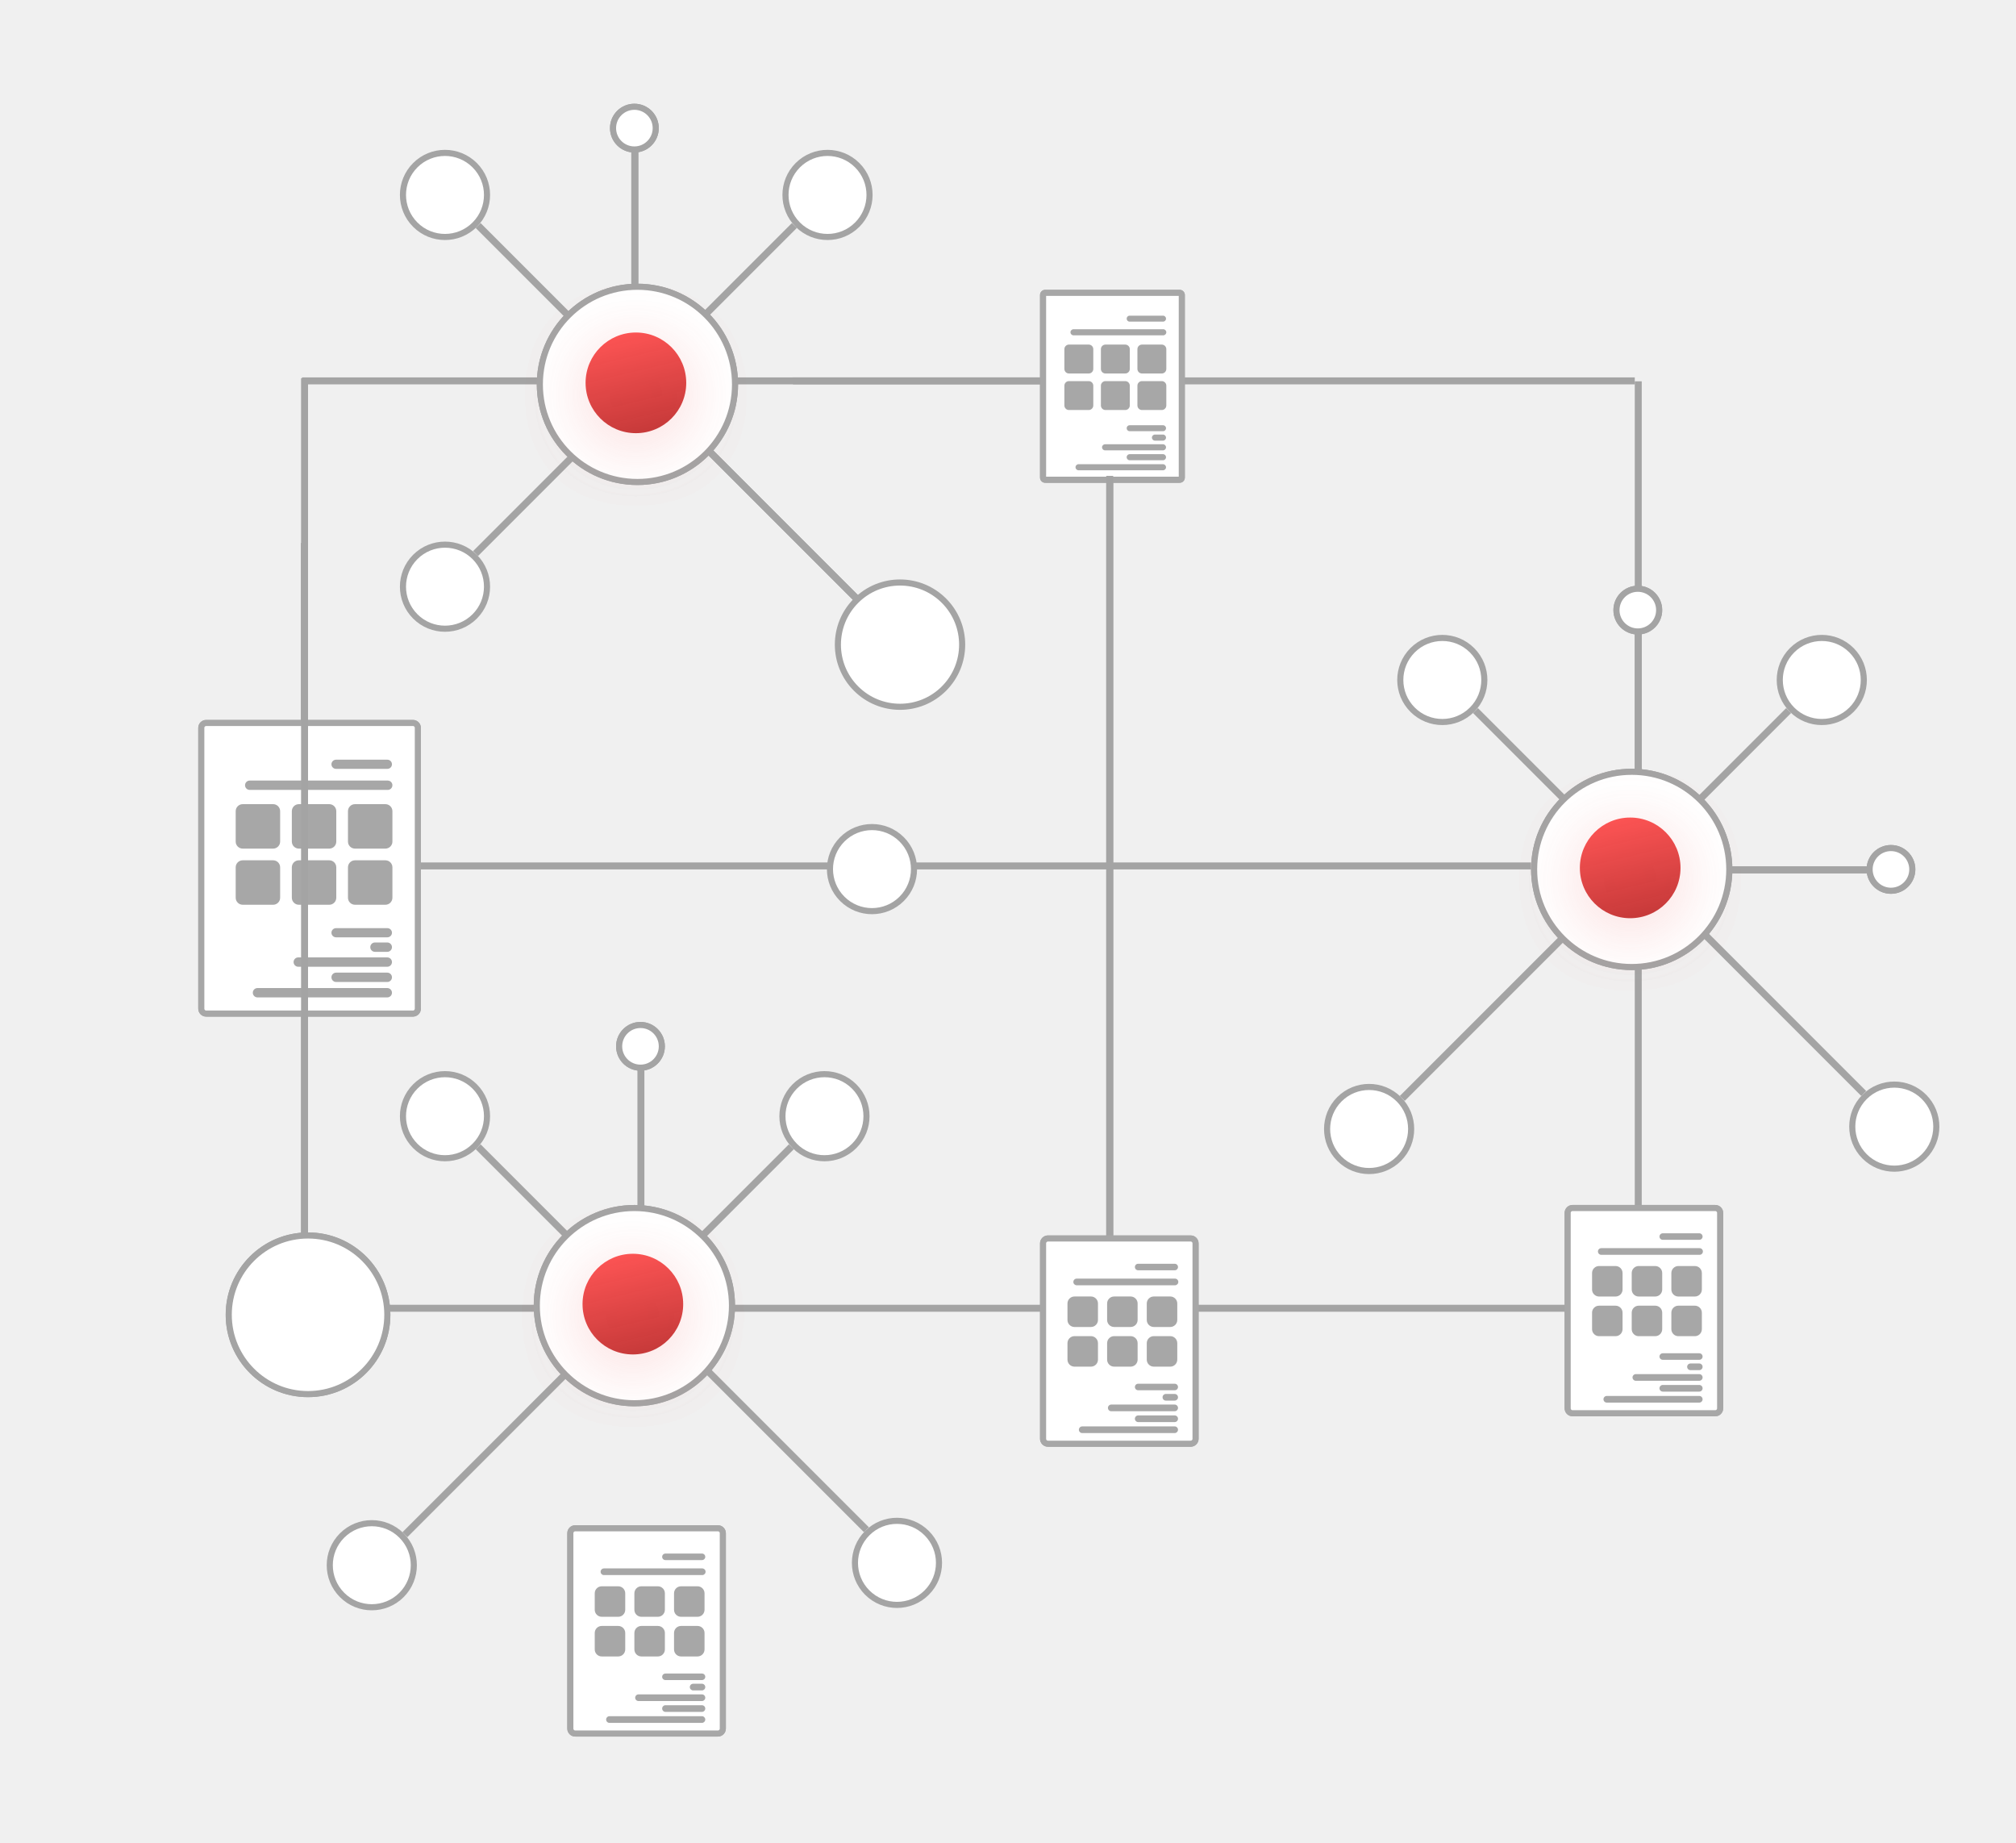
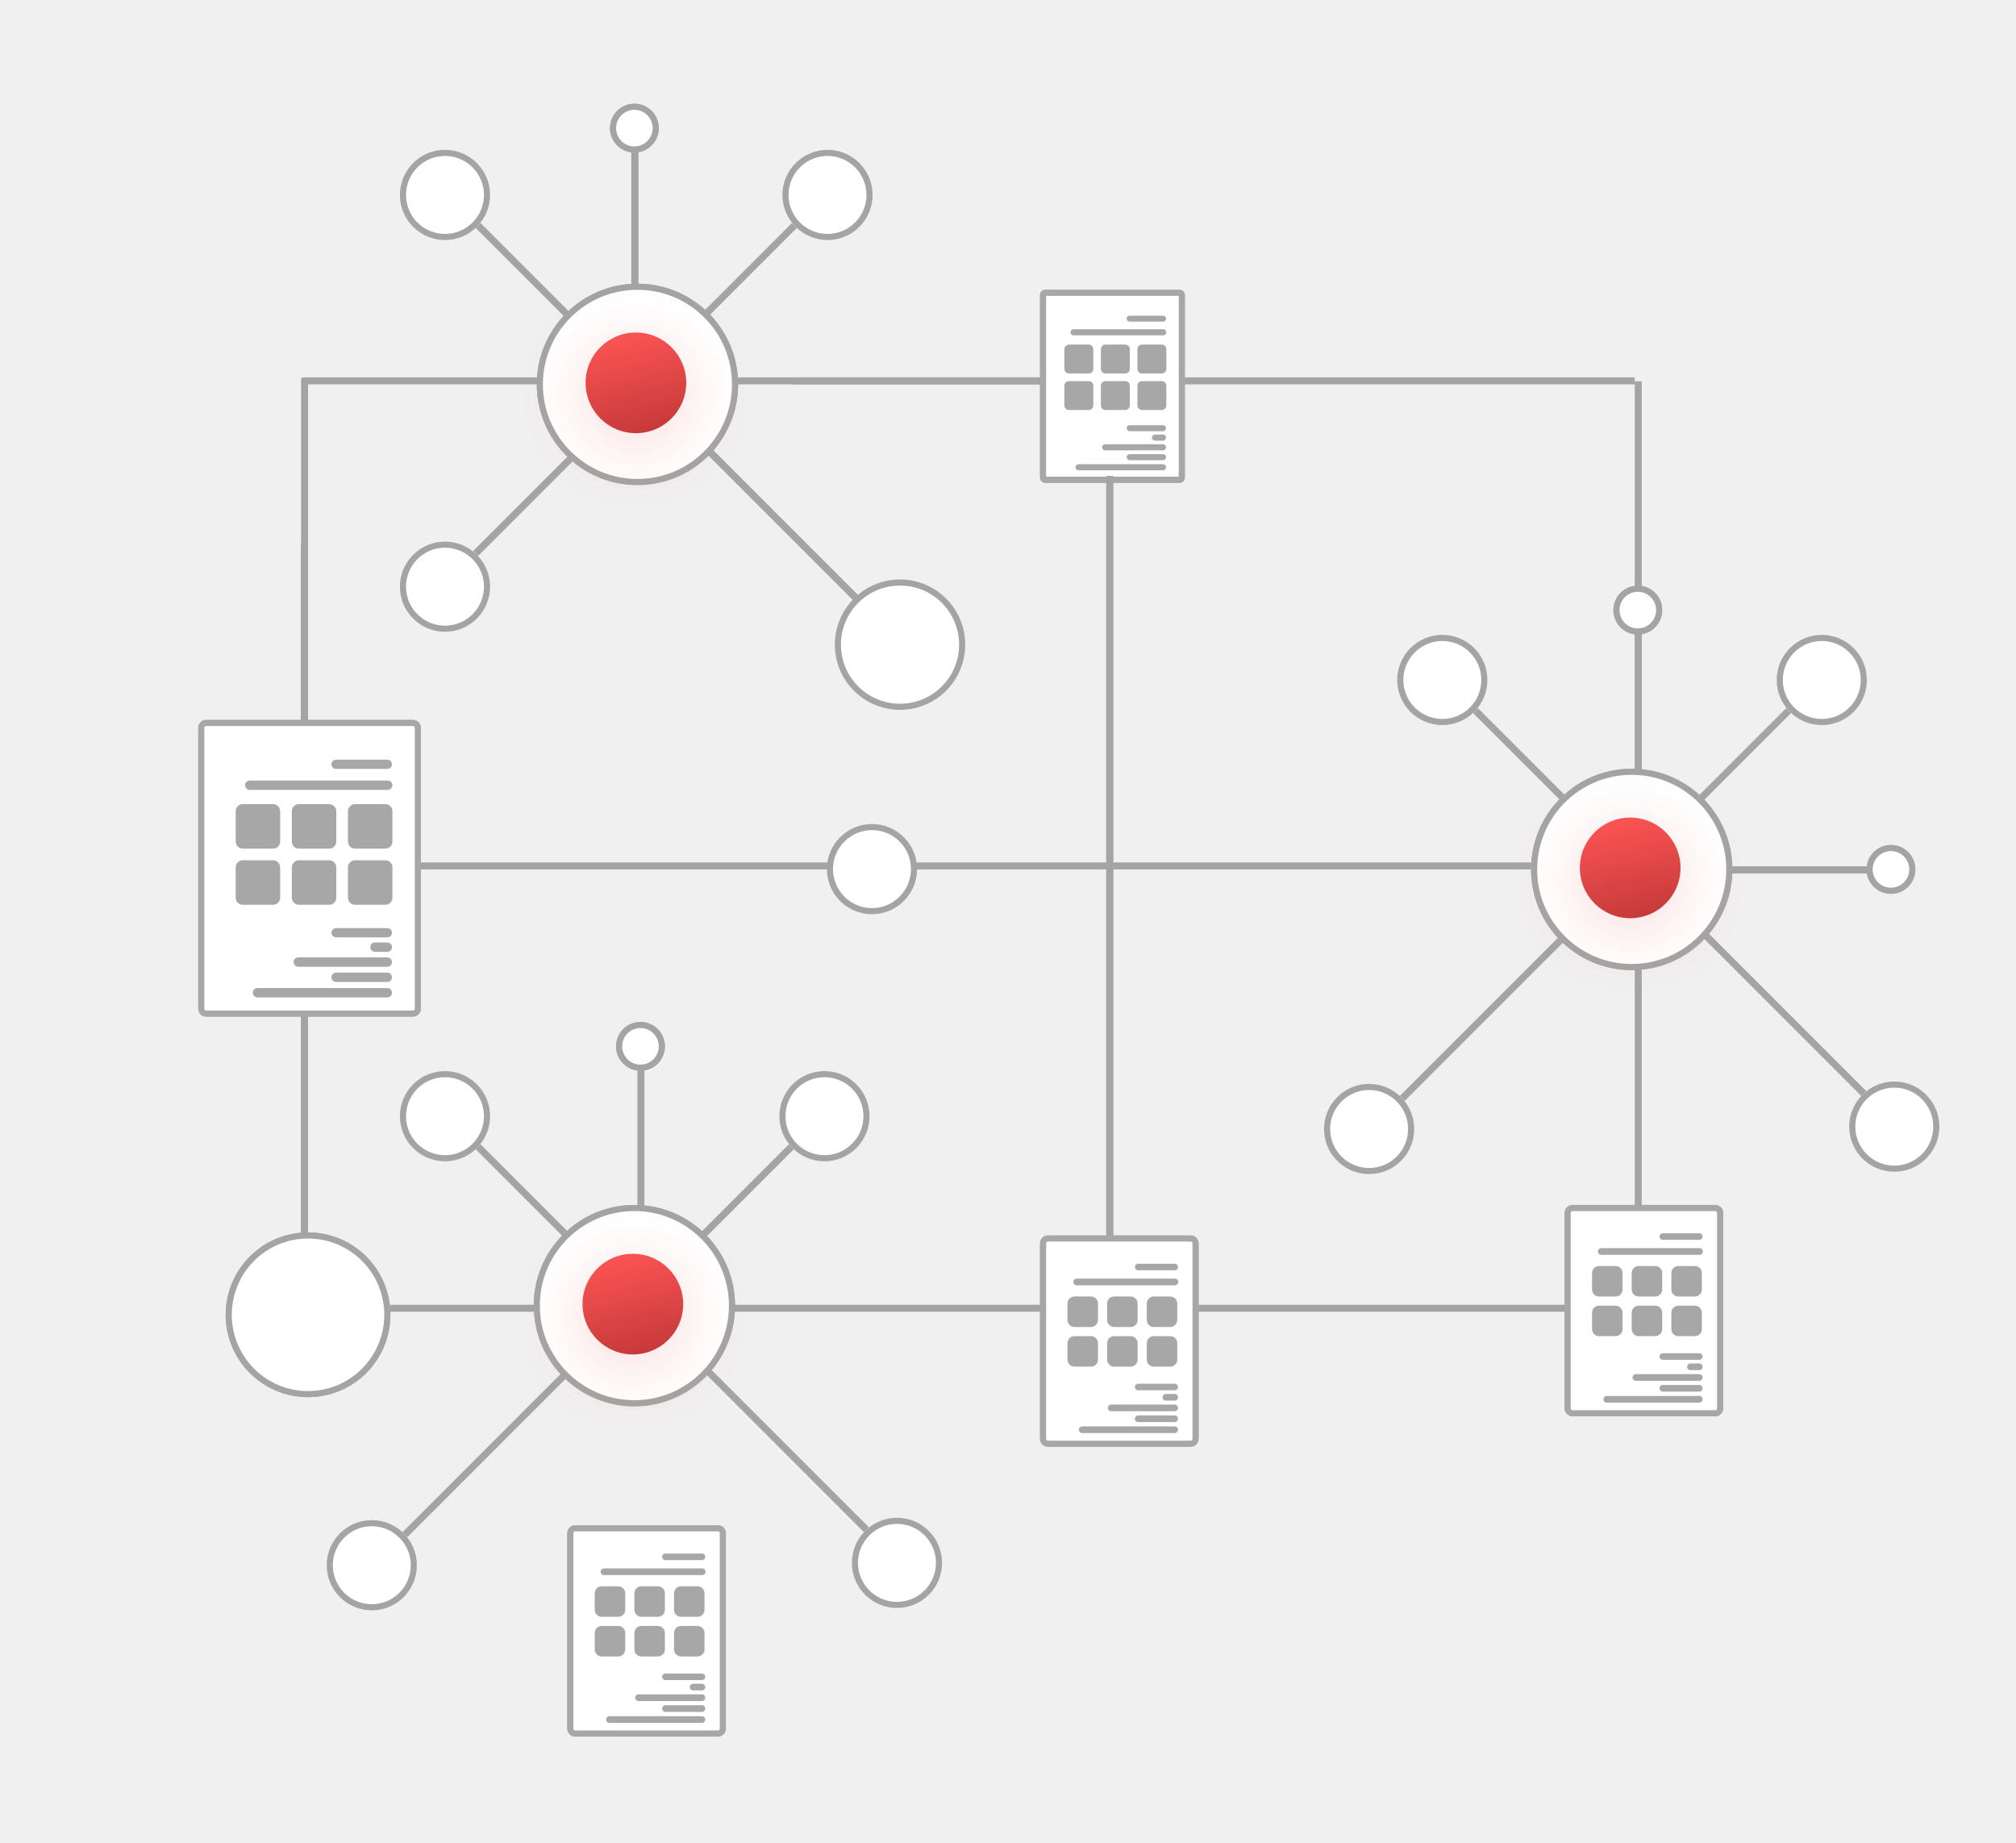
<svg xmlns="http://www.w3.org/2000/svg" width="661" height="604" viewBox="0 0 661 604" fill="none">
+   <line x1="99.858" y1="431" x2="99.858" y2="178" stroke="#A4A4A4" stroke-width="2.284" />
  <circle cx="209" cy="126" r="32" transform="rotate(90 209 126)" fill="white" stroke="#A4A4A4" stroke-width="2" />
  <circle cx="535" cy="285" r="32" transform="rotate(90 535 285)" fill="white" stroke="#A4A4A4" stroke-width="2" />
  <g filter="url(#filter0_d_904_366)">
    <circle cx="208.5" cy="125.5" r="16.5" fill="url(#paint0_linear_904_366)" />
  </g>
  <g filter="url(#filter1_d_904_366)">
    <circle cx="534.5" cy="284.5" r="16.5" fill="url(#paint1_linear_904_366)" />
  </g>
  <line x1="537.142" y1="201" x2="537.142" y2="253" stroke="#A4A4A4" stroke-width="2.284" />
  <circle cx="8" cy="8" r="7" transform="matrix(-1 0 0 1 545 192)" fill="white" stroke="#A4A4A4" stroke-width="2" />
  <line x1="512.033" y1="307.808" x2="459.775" y2="360.066" stroke="#A4A4A4" stroke-width="2.284" />
  <path d="M439.159 379.841C444.541 385.223 453.266 385.222 458.648 379.841C464.029 374.459 464.029 365.734 458.648 360.353C453.266 354.971 444.541 354.97 439.159 360.352C433.777 365.734 433.777 374.46 439.159 379.841Z" fill="white" stroke="#A4A4A4" stroke-width="2" />
-   <mask id="path-9-inside-1_904_366" fill="white">
+   <mask id="path-10-inside-1_904_366" fill="white">
    <path d="M341 96.694C341 95.759 341.759 95 342.694 95H386.787C387.723 95 388.482 95.759 388.482 96.694V156.569C388.482 157.505 387.723 158.263 386.787 158.263H342.694C341.759 158.263 341 157.505 341 156.569V96.694Z" />
  </mask>
-   <path d="M341 96.694C341 95.759 341.759 95 342.694 95H386.787C387.723 95 388.482 95.759 388.482 96.694V156.569C388.482 157.505 387.723 158.263 386.787 158.263H342.694C341.759 158.263 341 157.505 341 156.569V96.694Z" fill="white" stroke="#A7A7A7" stroke-width="4" mask="url(#path-9-inside-1_904_366)" />
+   <path d="M341 96.694C341 95.759 341.759 95 342.694 95H386.787C387.723 95 388.482 95.759 388.482 96.694V156.569C388.482 157.505 387.723 158.263 386.787 158.263H342.694C341.759 158.263 341 157.505 341 156.569V96.694Z" fill="white" stroke="#A7A7A7" stroke-width="4" mask="url(#path-10-inside-1_904_366)" />
  <path d="M377.688 143.45C377.688 144.001 378.135 144.448 378.686 144.448H381.315C381.866 144.448 382.313 144.001 382.313 143.45V143.45C382.313 142.899 381.866 142.452 381.315 142.452H378.686C378.135 142.452 377.688 142.899 377.688 143.45V143.45Z" fill="#A7A7A7" />
  <path d="M350.98 108.926C350.98 109.477 351.427 109.923 351.978 109.923H381.409C381.96 109.923 382.407 109.477 382.407 108.926V108.926C382.407 108.375 381.96 107.928 381.409 107.928H351.978C351.427 107.928 350.98 108.375 350.98 108.926V108.926Z" fill="#A7A7A7" />
  <path d="M369.407 140.373C369.407 140.912 369.844 141.35 370.383 141.35H381.336C381.876 141.35 382.313 140.912 382.313 140.373V140.373C382.313 139.834 381.876 139.396 381.336 139.396H370.383C369.844 139.396 369.407 139.834 369.407 140.373V140.373Z" fill="#A7A7A7" />
  <path d="M369.406 104.457C369.406 104.996 369.843 105.434 370.383 105.434H381.336C381.875 105.434 382.312 104.996 382.312 104.457V104.457C382.312 103.918 381.875 103.48 381.336 103.48H370.383C369.843 103.48 369.406 103.918 369.406 104.457V104.457Z" fill="#A7A7A7" />
  <path d="M352.635 153.167C352.635 153.718 353.082 154.165 353.633 154.165H381.315C381.866 154.165 382.313 153.718 382.313 153.167V153.167C382.313 152.616 381.866 152.169 381.315 152.169H353.633C353.082 152.169 352.635 152.616 352.635 153.167V153.167Z" fill="#A7A7A7" />
  <path d="M369.407 149.878C369.407 150.429 369.853 150.875 370.405 150.875H381.315C381.866 150.875 382.313 150.429 382.313 149.878V149.878C382.313 149.327 381.866 148.88 381.315 148.88H370.405C369.853 148.88 369.407 149.327 369.407 149.878V149.878Z" fill="#A7A7A7" />
  <path d="M361.333 146.631C361.333 147.182 361.779 147.628 362.33 147.628H381.315C381.866 147.628 382.313 147.182 382.313 146.631V146.631C382.313 146.08 381.866 145.633 381.315 145.633H362.33C361.779 145.633 361.333 146.08 361.333 146.631V146.631Z" fill="#A7A7A7" />
  <rect x="348.987" y="112.958" width="9.478" height="9.478" rx="1.497" fill="#A7A7A7" />
  <rect x="360.959" y="112.958" width="9.478" height="9.478" rx="1.497" fill="#A7A7A7" />
  <rect x="372.932" y="112.958" width="9.478" height="9.478" rx="1.497" fill="#A7A7A7" />
  <rect x="348.987" y="124.931" width="9.478" height="9.478" rx="1.497" fill="#A7A7A7" />
  <rect x="360.959" y="124.931" width="9.478" height="9.478" rx="1.497" fill="#A7A7A7" />
  <rect x="372.932" y="124.931" width="9.478" height="9.478" rx="1.497" fill="#A7A7A7" />
  <line x1="363.858" y1="409" x2="363.858" y2="156" stroke="#A4A4A4" stroke-width="2.284" />
  <path d="M67.606 237H135.395C136.281 237 137 237.719 137 238.605V330.658C137 331.545 136.281 332.264 135.395 332.264H67.606C66.719 332.264 66 331.545 66 330.658V238.605C66 237.719 66.719 237 67.606 237Z" fill="white" stroke="#A7A7A7" stroke-width="2" />
  <path d="M121.406 310.489C121.406 311.336 122.093 312.023 122.94 312.023H126.981C127.829 312.023 128.516 311.336 128.516 310.489V310.489C128.516 309.642 127.829 308.955 126.981 308.955H122.94C122.093 308.955 121.406 309.642 121.406 310.489V310.489Z" fill="#A7A7A7" />
  <path d="M80.344 257.41C80.344 258.257 81.031 258.943 81.878 258.943H127.126C127.973 258.943 128.66 258.257 128.66 257.41V257.41C128.66 256.562 127.973 255.876 127.126 255.876H81.878C81.031 255.876 80.344 256.562 80.344 257.41V257.41Z" fill="#A7A7A7" />
  <path d="M108.674 305.758C108.674 306.588 109.346 307.26 110.175 307.26H127.015C127.844 307.26 128.516 306.588 128.516 305.758V305.758C128.516 304.929 127.844 304.257 127.015 304.257H110.175C109.346 304.257 108.674 304.929 108.674 305.758V305.758Z" fill="#A7A7A7" />
  <path d="M108.673 250.54C108.673 251.369 109.345 252.041 110.174 252.041H127.014C127.843 252.041 128.515 251.369 128.515 250.54V250.54C128.515 249.71 127.843 249.038 127.014 249.038H110.174C109.345 249.038 108.673 249.71 108.673 250.54V250.54Z" fill="#A7A7A7" />
  <path d="M82.888 325.428C82.888 326.275 83.575 326.962 84.422 326.962H126.982C127.829 326.962 128.516 326.275 128.516 325.428V325.428C128.516 324.581 127.829 323.894 126.982 323.894H84.422C83.575 323.894 82.888 324.581 82.888 325.428V325.428Z" fill="#A7A7A7" />
  <path d="M108.673 320.371C108.673 321.218 109.36 321.905 110.207 321.905H126.981C127.829 321.905 128.516 321.218 128.516 320.371V320.371C128.516 319.523 127.829 318.837 126.981 318.837H110.207C109.36 318.837 108.673 319.523 108.673 320.371V320.371Z" fill="#A7A7A7" />
  <path d="M96.26 315.379C96.26 316.226 96.947 316.913 97.794 316.913H126.982C127.829 316.913 128.516 316.226 128.516 315.379V315.379C128.516 314.532 127.829 313.845 126.982 313.845H97.794C96.947 313.845 96.26 314.532 96.26 315.379V315.379Z" fill="#A7A7A7" />
  <rect x="77.279" y="263.61" width="14.572" height="14.572" rx="2.301" fill="#A7A7A7" />
  <rect x="95.686" y="263.61" width="14.572" height="14.572" rx="2.301" fill="#A7A7A7" />
  <rect x="114.092" y="263.61" width="14.572" height="14.572" rx="2.301" fill="#A7A7A7" />
  <rect x="77.279" y="282.016" width="14.572" height="14.572" rx="2.301" fill="#A7A7A7" />
  <rect x="95.686" y="282.016" width="14.572" height="14.572" rx="2.301" fill="#A7A7A7" />
  <rect x="114.092" y="282.016" width="14.572" height="14.572" rx="2.301" fill="#A7A7A7" />
  <line x1="232.808" y1="148.192" x2="285.066" y2="200.451" stroke="#A4A4A4" stroke-width="2.284" />
  <path d="M304.841 221.067C310.223 215.685 310.222 206.959 304.841 201.578C299.459 196.196 290.734 196.196 285.353 201.578C279.971 206.959 279.97 215.685 285.352 221.067C290.734 226.448 299.46 226.448 304.841 221.067Z" fill="white" stroke="#A4A4A4" stroke-width="2" />
  <path d="M343.605 405.986H390.391C391.277 405.987 391.995 406.705 391.995 407.592V471.658C391.995 472.545 391.277 473.263 390.391 473.264H343.605C342.719 473.264 342 472.545 342 471.658V407.592C342 406.705 342.719 405.986 343.605 405.986Z" fill="white" stroke="#A7A7A7" stroke-width="2" />
  <path d="M381.176 458.043C381.176 458.646 381.665 459.135 382.268 459.135H385.147C385.751 459.135 386.24 458.646 386.24 458.043V458.043C386.24 457.439 385.751 456.95 385.147 456.95H382.268C381.665 456.95 381.176 457.439 381.176 458.043V458.043Z" fill="#A7A7A7" />
  <path d="M351.929 420.236C351.929 420.839 352.418 421.328 353.021 421.328H385.25C385.854 421.328 386.343 420.839 386.343 420.236V420.236C386.343 419.632 385.854 419.143 385.25 419.143H353.021C352.418 419.143 351.929 419.632 351.929 420.236V420.236Z" fill="#A7A7A7" />
  <path d="M372.107 454.673C372.107 455.263 372.586 455.742 373.177 455.742H385.171C385.762 455.742 386.24 455.263 386.24 454.673V454.673C386.24 454.082 385.762 453.603 385.171 453.603H373.177C372.586 453.603 372.107 454.082 372.107 454.673V454.673Z" fill="#A7A7A7" />
  <path d="M372.106 415.343C372.106 415.933 372.585 416.412 373.176 416.412H385.17C385.761 416.412 386.239 415.933 386.239 415.343V415.343C386.239 414.752 385.761 414.273 385.17 414.273H373.176C372.585 414.273 372.106 414.752 372.106 415.343V415.343Z" fill="#A7A7A7" />
  <path d="M353.741 468.683C353.741 469.286 354.23 469.775 354.834 469.775H385.148C385.751 469.775 386.24 469.286 386.24 468.683V468.683C386.24 468.079 385.751 467.59 385.148 467.59H354.834C354.23 467.59 353.741 468.079 353.741 468.683V468.683Z" fill="#A7A7A7" />
  <path d="M372.107 465.081C372.107 465.684 372.596 466.173 373.2 466.173H385.147C385.751 466.173 386.24 465.684 386.24 465.081V465.081C386.24 464.477 385.751 463.988 385.147 463.988H373.2C372.596 463.988 372.107 464.477 372.107 465.081V465.081Z" fill="#A7A7A7" />
  <path d="M363.265 461.525C363.265 462.129 363.754 462.618 364.358 462.618H385.147C385.751 462.618 386.24 462.129 386.24 461.525V461.525C386.24 460.922 385.751 460.433 385.147 460.433H364.358C363.754 460.433 363.265 460.922 363.265 461.525V461.525Z" fill="#A7A7A7" />
  <rect x="350" y="425" width="10" height="10" rx="2.301" fill="#A7A7A7" />
  <rect x="363" y="425" width="10" height="10" rx="2.301" fill="#A7A7A7" />
  <rect x="376" y="425" width="10" height="10" rx="2.301" fill="#A7A7A7" />
  <rect x="350" y="438" width="10" height="10" rx="2.301" fill="#A7A7A7" />
  <rect x="363" y="438" width="10" height="10" rx="2.301" fill="#A7A7A7" />
  <rect x="376" y="438" width="10" height="10" rx="2.301" fill="#A7A7A7" />
  <circle cx="8" cy="8" r="7" transform="matrix(4.37114e-08 -1 -1 -4.37114e-08 628 293)" fill="white" stroke="#A4A4A4" stroke-width="2" />
  <line x1="619" y1="285.142" x2="567" y2="285.142" stroke="#A4A4A4" stroke-width="2.284" />
  <circle cx="8" cy="8" r="7" transform="matrix(-1 0 0 1 216 34)" fill="white" stroke="#A4A4A4" stroke-width="2" />
  <line x1="208.142" y1="43" x2="208.142" y2="95" stroke="#A4A4A4" stroke-width="2.284" />
  <line x1="99.858" y1="431" x2="99.858" y2="178" stroke="#A4A4A4" stroke-width="2.284" />
  <path d="M101 457C115.359 457 127 445.359 127 431C127 416.641 115.359 405 101 405C86.641 405 75 416.641 75 431C75 445.359 86.641 457 101 457Z" fill="white" stroke="#A4A4A4" stroke-width="2" />
  <path d="M515.605 396H562.391C563.277 396 563.995 396.719 563.995 397.605V461.672C563.995 462.558 563.277 463.277 562.391 463.277H515.605C514.719 463.277 514 462.558 514 461.672V397.605C514 396.719 514.719 396 515.605 396Z" fill="white" stroke="#A7A7A7" stroke-width="2" />
  <path d="M553.176 448.056C553.176 448.66 553.665 449.149 554.268 449.149H557.147C557.751 449.149 558.24 448.66 558.24 448.056V448.056C558.24 447.453 557.751 446.964 557.147 446.964H554.268C553.665 446.964 553.176 447.453 553.176 448.056V448.056Z" fill="#A7A7A7" />
  <path d="M523.929 410.249C523.929 410.853 524.418 411.342 525.021 411.342H557.25C557.854 411.342 558.343 410.853 558.343 410.249V410.249C558.343 409.646 557.854 409.157 557.25 409.157H525.021C524.418 409.157 523.929 409.646 523.929 410.249V410.249Z" fill="#A7A7A7" />
  <path d="M544.107 444.686C544.107 445.277 544.586 445.756 545.177 445.756H557.171C557.762 445.756 558.24 445.277 558.24 444.686V444.686C558.24 444.096 557.762 443.617 557.171 443.617H545.177C544.586 443.617 544.107 444.096 544.107 444.686V444.686Z" fill="#A7A7A7" />
  <path d="M544.106 405.356C544.106 405.947 544.585 406.426 545.176 406.426H557.17C557.761 406.426 558.239 405.947 558.239 405.356V405.356C558.239 404.766 557.761 404.287 557.17 404.287H545.176C544.585 404.287 544.106 404.766 544.106 405.356V405.356Z" fill="#A7A7A7" />
  <path d="M525.741 458.696C525.741 459.3 526.23 459.789 526.834 459.789H557.148C557.751 459.789 558.24 459.3 558.24 458.696V458.696C558.24 458.093 557.751 457.604 557.148 457.604H526.834C526.23 457.604 525.741 458.093 525.741 458.696V458.696Z" fill="#A7A7A7" />
  <path d="M544.107 455.094C544.107 455.698 544.596 456.187 545.2 456.187H557.147C557.751 456.187 558.24 455.698 558.24 455.094V455.094C558.24 454.491 557.751 454.002 557.147 454.002H545.2C544.596 454.002 544.107 454.491 544.107 455.094V455.094Z" fill="#A7A7A7" />
  <path d="M535.265 451.539C535.265 452.143 535.754 452.632 536.358 452.632H557.147C557.751 452.632 558.24 452.143 558.24 451.539V451.539C558.24 450.936 557.751 450.446 557.147 450.446H536.358C535.754 450.446 535.265 450.936 535.265 451.539V451.539Z" fill="#A7A7A7" />
  <rect x="522" y="415.014" width="10" height="10" rx="2.301" fill="#A7A7A7" />
  <rect x="535" y="415.014" width="10" height="10" rx="2.301" fill="#A7A7A7" />
  <rect x="548" y="415.014" width="10" height="10" rx="2.301" fill="#A7A7A7" />
  <rect x="522" y="428.014" width="10" height="10" rx="2.301" fill="#A7A7A7" />
  <rect x="535" y="428.014" width="10" height="10" rx="2.301" fill="#A7A7A7" />
  <rect x="548" y="428.014" width="10" height="10" rx="2.301" fill="#A7A7A7" />
  <line x1="537.142" y1="125" x2="537.142" y2="409" stroke="#A4A4A4" stroke-width="2.284" />
  <line x1="208.142" y1="43" x2="208.142" y2="95" stroke="#A4A4A4" stroke-width="2.284" />
  <line x1="99" y1="124.858" x2="343" y2="124.858" stroke="#A4A4A4" stroke-width="2.284" />
  <line x1="260" y1="124.858" x2="536" y2="124.858" stroke="#A4A4A4" stroke-width="2.284" />
  <line x1="110" y1="283.858" x2="502" y2="283.858" stroke="#A4A4A4" stroke-width="2.284" />
  <line x1="110" y1="428.858" x2="535" y2="428.858" stroke="#A4A4A4" stroke-width="2.284" />
  <circle cx="8" cy="8" r="7" transform="matrix(-1 0 0 1 545 192)" fill="white" stroke="#A4A4A4" stroke-width="2" />
  <line x1="558.808" y1="306.192" x2="611.066" y2="358.451" stroke="#A4A4A4" stroke-width="2.284" />
  <line x1="208.192" y1="126.192" x2="260.451" y2="73.934" stroke="#A4A4A4" stroke-width="2.284" />
  <path d="M630.841 379.067C636.223 373.685 636.222 364.959 630.841 359.578C625.459 354.196 616.734 354.196 611.353 359.578C605.971 364.959 605.97 373.685 611.352 379.067C616.734 384.448 625.46 384.448 630.841 379.067Z" fill="white" stroke="#A4A4A4" stroke-width="2" />
  <path d="M281.067 54.158C275.685 48.777 266.959 48.778 261.578 54.159C256.196 59.541 256.196 68.266 261.578 73.647C266.959 79.029 275.685 79.03 281.067 73.648C286.448 68.266 286.448 59.54 281.067 54.158Z" fill="white" stroke="#A4A4A4" stroke-width="2" />
  <line y1="-1.142" x2="73.904" y2="-1.142" transform="matrix(-0.707107 -0.707107 -0.707107 0.707107 208.226 127)" stroke="#A4A4A4" stroke-width="2.284" />
  <line y1="-1.142" x2="73.904" y2="-1.142" transform="matrix(-0.707107 0.707107 0.707107 0.707107 209 130)" stroke="#A4A4A4" stroke-width="2.284" />
  <line y1="-1.142" x2="73.904" y2="-1.142" transform="matrix(-0.707107 -0.707107 -0.707107 0.707107 535.226 286)" stroke="#A4A4A4" stroke-width="2.284" />
  <path d="M136.159 54.158C141.541 48.777 150.266 48.778 155.648 54.159C161.029 59.541 161.029 68.266 155.648 73.647C150.266 79.029 141.541 79.03 136.159 73.648C130.777 68.266 130.777 59.54 136.159 54.158Z" fill="white" stroke="#A4A4A4" stroke-width="2" />
  <path d="M136.159 202.067C130.777 196.685 130.778 187.959 136.159 182.578C141.541 177.196 150.266 177.196 155.647 182.578C161.029 187.959 161.03 196.685 155.648 202.067C150.266 207.448 141.54 207.448 136.159 202.067Z" fill="white" stroke="#A4A4A4" stroke-width="2" />
  <path d="M463.159 213.159C468.541 207.777 477.266 207.778 482.648 213.159C488.029 218.541 488.029 227.266 482.648 232.647C477.266 238.029 468.541 238.03 463.159 232.648C457.777 227.266 457.777 218.54 463.159 213.159Z" fill="white" stroke="#A4A4A4" stroke-width="2" />
  <line x1="534.192" y1="285.192" x2="586.451" y2="232.934" stroke="#A4A4A4" stroke-width="2.284" />
  <path d="M607.067 213.159C601.685 207.777 592.959 207.778 587.578 213.159C582.196 218.541 582.196 227.266 587.578 232.647C592.959 238.029 601.685 238.03 607.067 232.648C612.448 227.266 612.448 218.54 607.067 213.159Z" fill="white" stroke="#A4A4A4" stroke-width="2" />
  <path d="M276.159 294.648C281.541 300.03 290.266 300.029 295.648 294.647C301.029 289.266 301.029 280.541 295.648 275.159C290.266 269.778 281.541 269.777 276.159 275.159C270.777 280.54 270.777 289.266 276.159 294.648Z" fill="white" stroke="#A4A4A4" stroke-width="2" />
-   <mask id="path-94-inside-2_904_366" fill="white">
+   <mask id="path-95-inside-2_904_366" fill="white">
    <path d="M341 96.694C341 95.759 341.759 95 342.694 95H386.787C387.723 95 388.482 95.759 388.482 96.694V156.569C388.482 157.505 387.723 158.263 386.787 158.263H342.694C341.759 158.263 341 157.505 341 156.569V96.694Z" />
  </mask>
-   <path d="M341 96.694C341 95.759 341.759 95 342.694 95H386.787C387.723 95 388.482 95.759 388.482 96.694V156.569C388.482 157.505 387.723 158.263 386.787 158.263H342.694C341.759 158.263 341 157.505 341 156.569V96.694Z" fill="white" stroke="#A7A7A7" stroke-width="4" mask="url(#path-94-inside-2_904_366)" />
+   <path d="M341 96.694C341 95.759 341.759 95 342.694 95H386.787C387.723 95 388.482 95.759 388.482 96.694V156.569C388.482 157.505 387.723 158.263 386.787 158.263H342.694C341.759 158.263 341 157.505 341 156.569V96.694Z" fill="white" stroke="#A7A7A7" stroke-width="4" mask="url(#path-95-inside-2_904_366)" />
  <path d="M377.688 143.45C377.688 144.001 378.135 144.448 378.686 144.448H381.315C381.866 144.448 382.313 144.001 382.313 143.45V143.45C382.313 142.899 381.866 142.452 381.315 142.452H378.686C378.135 142.452 377.688 142.899 377.688 143.45V143.45Z" fill="#A7A7A7" />
  <path d="M350.98 108.926C350.98 109.477 351.427 109.923 351.978 109.923H381.409C381.96 109.923 382.407 109.477 382.407 108.926V108.926C382.407 108.375 381.96 107.928 381.409 107.928H351.978C351.427 107.928 350.98 108.375 350.98 108.926V108.926Z" fill="#A7A7A7" />
  <path d="M369.407 140.373C369.407 140.912 369.844 141.35 370.383 141.35H381.336C381.876 141.35 382.313 140.912 382.313 140.373V140.373C382.313 139.834 381.876 139.396 381.336 139.396H370.383C369.844 139.396 369.407 139.834 369.407 140.373V140.373Z" fill="#A7A7A7" />
  <path d="M369.406 104.457C369.406 104.996 369.843 105.434 370.383 105.434H381.336C381.875 105.434 382.312 104.996 382.312 104.457V104.457C382.312 103.918 381.875 103.48 381.336 103.48H370.383C369.843 103.48 369.406 103.918 369.406 104.457V104.457Z" fill="#A7A7A7" />
  <path d="M352.635 153.167C352.635 153.718 353.082 154.165 353.633 154.165H381.315C381.866 154.165 382.313 153.718 382.313 153.167V153.167C382.313 152.616 381.866 152.169 381.315 152.169H353.633C353.082 152.169 352.635 152.616 352.635 153.167V153.167Z" fill="#A7A7A7" />
  <path d="M369.407 149.878C369.407 150.429 369.853 150.875 370.405 150.875H381.315C381.866 150.875 382.313 150.429 382.313 149.878V149.878C382.313 149.327 381.866 148.88 381.315 148.88H370.405C369.853 148.88 369.407 149.327 369.407 149.878V149.878Z" fill="#A7A7A7" />
  <path d="M361.333 146.631C361.333 147.182 361.779 147.628 362.33 147.628H381.315C381.866 147.628 382.313 147.182 382.313 146.631V146.631C382.313 146.08 381.866 145.633 381.315 145.633H362.33C361.779 145.633 361.333 146.08 361.333 146.631V146.631Z" fill="#A7A7A7" />
  <rect x="348.987" y="112.958" width="9.478" height="9.478" rx="1.497" fill="#A7A7A7" />
  <rect x="360.959" y="112.958" width="9.478" height="9.478" rx="1.497" fill="#A7A7A7" />
  <rect x="372.932" y="112.958" width="9.478" height="9.478" rx="1.497" fill="#A7A7A7" />
  <rect x="348.987" y="124.931" width="9.478" height="9.478" rx="1.497" fill="#A7A7A7" />
  <rect x="360.959" y="124.931" width="9.478" height="9.478" rx="1.497" fill="#A7A7A7" />
  <rect x="372.932" y="124.931" width="9.478" height="9.478" rx="1.497" fill="#A7A7A7" />
  <line x1="363.858" y1="409" x2="363.858" y2="156" stroke="#A4A4A4" stroke-width="2.284" />
  <line x1="99.858" y1="280" x2="99.858" y2="124" stroke="#A4A4A4" stroke-width="2.284" />
  <path d="M67.606 237H135.395C136.281 237 137 237.719 137 238.605V330.658C137 331.545 136.281 332.264 135.395 332.264H67.606C66.719 332.264 66 331.545 66 330.658V238.605C66 237.719 66.719 237 67.606 237Z" fill="white" stroke="#A7A7A7" stroke-width="2" />
  <path d="M121.406 310.489C121.406 311.336 122.093 312.023 122.94 312.023H126.981C127.829 312.023 128.516 311.336 128.516 310.489V310.489C128.516 309.642 127.829 308.955 126.981 308.955H122.94C122.093 308.955 121.406 309.642 121.406 310.489V310.489Z" fill="#A7A7A7" />
  <path d="M80.344 257.41C80.344 258.257 81.031 258.943 81.878 258.943H127.126C127.973 258.943 128.66 258.257 128.66 257.41V257.41C128.66 256.562 127.973 255.876 127.126 255.876H81.878C81.031 255.876 80.344 256.562 80.344 257.41V257.41Z" fill="#A7A7A7" />
  <path d="M108.674 305.758C108.674 306.588 109.346 307.26 110.175 307.26H127.015C127.844 307.26 128.516 306.588 128.516 305.758V305.758C128.516 304.929 127.844 304.257 127.015 304.257H110.175C109.346 304.257 108.674 304.929 108.674 305.758V305.758Z" fill="#A7A7A7" />
  <path d="M108.673 250.54C108.673 251.369 109.345 252.041 110.174 252.041H127.014C127.843 252.041 128.515 251.369 128.515 250.54V250.54C128.515 249.71 127.843 249.038 127.014 249.038H110.174C109.345 249.038 108.673 249.71 108.673 250.54V250.54Z" fill="#A7A7A7" />
  <path d="M82.888 325.428C82.888 326.275 83.575 326.962 84.422 326.962H126.982C127.829 326.962 128.516 326.275 128.516 325.428V325.428C128.516 324.581 127.829 323.894 126.982 323.894H84.422C83.575 323.894 82.888 324.581 82.888 325.428V325.428Z" fill="#A7A7A7" />
  <path d="M108.673 320.371C108.673 321.218 109.36 321.905 110.207 321.905H126.981C127.829 321.905 128.516 321.218 128.516 320.371V320.371C128.516 319.523 127.829 318.837 126.981 318.837H110.207C109.36 318.837 108.673 319.523 108.673 320.371V320.371Z" fill="#A7A7A7" />
  <path d="M96.26 315.379C96.26 316.226 96.947 316.913 97.794 316.913H126.982C127.829 316.913 128.516 316.226 128.516 315.379V315.379C128.516 314.532 127.829 313.845 126.982 313.845H97.794C96.947 313.845 96.26 314.532 96.26 315.379V315.379Z" fill="#A7A7A7" />
  <rect x="77.279" y="263.61" width="14.572" height="14.572" rx="2.301" fill="#A7A7A7" />
  <rect x="95.686" y="263.61" width="14.572" height="14.572" rx="2.301" fill="#A7A7A7" />
  <rect x="114.092" y="263.61" width="14.572" height="14.572" rx="2.301" fill="#A7A7A7" />
  <rect x="77.279" y="282.016" width="14.572" height="14.572" rx="2.301" fill="#A7A7A7" />
  <rect x="95.686" y="282.016" width="14.572" height="14.572" rx="2.301" fill="#A7A7A7" />
  <rect x="114.092" y="282.016" width="14.572" height="14.572" rx="2.301" fill="#A7A7A7" />
  <line x1="232.808" y1="148.192" x2="285.066" y2="200.451" stroke="#A4A4A4" stroke-width="2.284" />
  <path d="M309.503 225.728C317.458 217.772 317.458 204.873 309.502 196.917C301.546 188.961 288.647 188.961 280.691 196.917C272.735 204.873 272.735 217.772 280.691 225.728C288.647 233.684 301.547 233.684 309.503 225.728Z" fill="white" stroke="#A4A4A4" stroke-width="2" />
  <path d="M343.605 405.986H390.391C391.277 405.987 391.995 406.705 391.995 407.592V471.658C391.995 472.545 391.277 473.263 390.391 473.264H343.605C342.719 473.264 342 472.545 342 471.658V407.592C342 406.705 342.719 405.986 343.605 405.986Z" fill="white" stroke="#A7A7A7" stroke-width="2" />
  <path d="M381.176 458.043C381.176 458.646 381.665 459.135 382.268 459.135H385.147C385.751 459.135 386.24 458.646 386.24 458.043V458.043C386.24 457.439 385.751 456.95 385.147 456.95H382.268C381.665 456.95 381.176 457.439 381.176 458.043V458.043Z" fill="#A7A7A7" />
  <path d="M351.929 420.236C351.929 420.839 352.418 421.328 353.021 421.328H385.25C385.854 421.328 386.343 420.839 386.343 420.236V420.236C386.343 419.632 385.854 419.143 385.25 419.143H353.021C352.418 419.143 351.929 419.632 351.929 420.236V420.236Z" fill="#A7A7A7" />
  <path d="M372.107 454.673C372.107 455.263 372.586 455.742 373.177 455.742H385.171C385.762 455.742 386.24 455.263 386.24 454.673V454.673C386.24 454.082 385.762 453.603 385.171 453.603H373.177C372.586 453.603 372.107 454.082 372.107 454.673V454.673Z" fill="#A7A7A7" />
  <path d="M372.106 415.343C372.106 415.933 372.585 416.412 373.176 416.412H385.17C385.761 416.412 386.239 415.933 386.239 415.343V415.343C386.239 414.752 385.761 414.273 385.17 414.273H373.176C372.585 414.273 372.106 414.752 372.106 415.343V415.343Z" fill="#A7A7A7" />
  <path d="M353.741 468.683C353.741 469.286 354.23 469.775 354.834 469.775H385.148C385.751 469.775 386.24 469.286 386.24 468.683V468.683C386.24 468.079 385.751 467.59 385.148 467.59H354.834C354.23 467.59 353.741 468.079 353.741 468.683V468.683Z" fill="#A7A7A7" />
  <path d="M372.107 465.081C372.107 465.684 372.596 466.173 373.2 466.173H385.147C385.751 466.173 386.24 465.684 386.24 465.081V465.081C386.24 464.477 385.751 463.988 385.147 463.988H373.2C372.596 463.988 372.107 464.477 372.107 465.081V465.081Z" fill="#A7A7A7" />
  <path d="M363.265 461.525C363.265 462.129 363.754 462.618 364.358 462.618H385.147C385.751 462.618 386.24 462.129 386.24 461.525V461.525C386.24 460.922 385.751 460.433 385.147 460.433H364.358C363.754 460.433 363.265 460.922 363.265 461.525V461.525Z" fill="#A7A7A7" />
  <rect x="350" y="425" width="10" height="10" rx="2.301" fill="#A7A7A7" />
  <rect x="363" y="425" width="10" height="10" rx="2.301" fill="#A7A7A7" />
  <rect x="376" y="425" width="10" height="10" rx="2.301" fill="#A7A7A7" />
  <rect x="350" y="438" width="10" height="10" rx="2.301" fill="#A7A7A7" />
  <rect x="363" y="438" width="10" height="10" rx="2.301" fill="#A7A7A7" />
  <rect x="376" y="438" width="10" height="10" rx="2.301" fill="#A7A7A7" />
  <line x1="619" y1="285.142" x2="567" y2="285.142" stroke="#A4A4A4" stroke-width="2.284" />
  <circle cx="8" cy="8" r="7" transform="matrix(-1 0 0 1 216 34)" fill="white" stroke="#A4A4A4" stroke-width="2" />
-   <line x1="99.858" y1="431" x2="99.858" y2="178" stroke="#A4A4A4" stroke-width="2.284" />
  <path d="M101 457C115.359 457 127 445.359 127 431C127 416.641 115.359 405 101 405C86.641 405 75 416.641 75 431C75 445.359 86.641 457 101 457Z" fill="white" stroke="#A4A4A4" stroke-width="2" />
  <path d="M515.605 396H562.391C563.277 396 563.995 396.719 563.995 397.605V461.672C563.995 462.558 563.277 463.277 562.391 463.277H515.605C514.719 463.277 514 462.558 514 461.672V397.605C514 396.719 514.719 396 515.605 396Z" fill="white" stroke="#A7A7A7" stroke-width="2" />
  <path d="M553.176 448.056C553.176 448.66 553.665 449.149 554.268 449.149H557.147C557.751 449.149 558.24 448.66 558.24 448.056V448.056C558.24 447.453 557.751 446.964 557.147 446.964H554.268C553.665 446.964 553.176 447.453 553.176 448.056V448.056Z" fill="#A7A7A7" />
  <path d="M523.929 410.249C523.929 410.853 524.418 411.342 525.021 411.342H557.25C557.854 411.342 558.343 410.853 558.343 410.249V410.249C558.343 409.646 557.854 409.157 557.25 409.157H525.021C524.418 409.157 523.929 409.646 523.929 410.249V410.249Z" fill="#A7A7A7" />
  <path d="M544.107 444.686C544.107 445.277 544.586 445.756 545.177 445.756H557.171C557.762 445.756 558.24 445.277 558.24 444.686V444.686C558.24 444.096 557.762 443.617 557.171 443.617H545.177C544.586 443.617 544.107 444.096 544.107 444.686V444.686Z" fill="#A7A7A7" />
  <path d="M544.106 405.356C544.106 405.947 544.585 406.426 545.176 406.426H557.17C557.761 406.426 558.239 405.947 558.239 405.356V405.356C558.239 404.766 557.761 404.287 557.17 404.287H545.176C544.585 404.287 544.106 404.766 544.106 405.356V405.356Z" fill="#A7A7A7" />
  <path d="M525.741 458.696C525.741 459.3 526.23 459.789 526.834 459.789H557.148C557.751 459.789 558.24 459.3 558.24 458.696V458.696C558.24 458.093 557.751 457.604 557.148 457.604H526.834C526.23 457.604 525.741 458.093 525.741 458.696V458.696Z" fill="#A7A7A7" />
  <path d="M544.107 455.094C544.107 455.698 544.596 456.187 545.2 456.187H557.147C557.751 456.187 558.24 455.698 558.24 455.094V455.094C558.24 454.491 557.751 454.002 557.147 454.002H545.2C544.596 454.002 544.107 454.491 544.107 455.094V455.094Z" fill="#A7A7A7" />
  <path d="M535.265 451.539C535.265 452.143 535.754 452.632 536.358 452.632H557.147C557.751 452.632 558.24 452.143 558.24 451.539V451.539C558.24 450.936 557.751 450.446 557.147 450.446H536.358C535.754 450.446 535.265 450.936 535.265 451.539V451.539Z" fill="#A7A7A7" />
  <rect x="522" y="415.014" width="10" height="10" rx="2.301" fill="#A7A7A7" />
  <rect x="535" y="415.014" width="10" height="10" rx="2.301" fill="#A7A7A7" />
  <rect x="548" y="415.014" width="10" height="10" rx="2.301" fill="#A7A7A7" />
  <rect x="522" y="428.014" width="10" height="10" rx="2.301" fill="#A7A7A7" />
  <rect x="535" y="428.014" width="10" height="10" rx="2.301" fill="#A7A7A7" />
  <rect x="548" y="428.014" width="10" height="10" rx="2.301" fill="#A7A7A7" />
  <circle cx="8" cy="8" r="7" transform="matrix(4.37114e-08 -1 -1 -4.37114e-08 628 293)" fill="white" stroke="#A4A4A4" stroke-width="2" />
  <circle cx="209" cy="126" r="32" transform="rotate(90 209 126)" fill="white" stroke="#A4A4A4" stroke-width="2" />
  <g filter="url(#filter2_d_904_366)">
    <circle cx="208.5" cy="125.5" r="16.5" fill="url(#paint2_linear_904_366)" />
  </g>
  <circle cx="535" cy="285" r="32" transform="rotate(90 535 285)" fill="white" stroke="#A4A4A4" stroke-width="2" />
  <g filter="url(#filter3_d_904_366)">
    <circle cx="534.5" cy="284.5" r="16.5" fill="url(#paint3_linear_904_366)" />
  </g>
  <circle cx="208" cy="428" r="32" transform="rotate(90 208 428)" fill="white" stroke="#A4A4A4" stroke-width="2" />
  <g filter="url(#filter4_d_904_366)">
    <circle cx="207.5" cy="427.5" r="16.5" fill="url(#paint4_linear_904_366)" />
  </g>
  <line x1="210.142" y1="344" x2="210.142" y2="396" stroke="#A4A4A4" stroke-width="2.284" />
  <circle cx="8" cy="8" r="7" transform="matrix(-1 0 0 1 218 335)" fill="white" stroke="#A4A4A4" stroke-width="2" />
  <line x1="185.033" y1="450.808" x2="132.775" y2="503.066" stroke="#A4A4A4" stroke-width="2.284" />
  <path d="M112.159 522.841C117.541 528.223 126.266 528.222 131.648 522.841C137.029 517.459 137.029 508.734 131.648 503.353C126.266 497.971 117.541 497.97 112.159 503.352C106.777 508.734 106.777 517.46 112.159 522.841Z" fill="white" stroke="#A4A4A4" stroke-width="2" />
  <path d="M188.605 500.986H235.391C236.277 500.987 236.995 501.705 236.995 502.592V566.658C236.995 567.545 236.277 568.263 235.391 568.264H188.605C187.719 568.264 187 567.545 187 566.658V502.592C187 501.705 187.719 500.986 188.605 500.986Z" fill="white" stroke="#A7A7A7" stroke-width="2" />
  <path d="M226.176 553.043C226.176 553.646 226.665 554.135 227.268 554.135H230.147C230.751 554.135 231.24 553.646 231.24 553.043V553.043C231.24 552.439 230.751 551.95 230.147 551.95H227.268C226.665 551.95 226.176 552.439 226.176 553.043V553.043Z" fill="#A7A7A7" />
  <path d="M196.929 515.236C196.929 515.839 197.418 516.328 198.021 516.328H230.25C230.854 516.328 231.343 515.839 231.343 515.236V515.236C231.343 514.632 230.854 514.143 230.25 514.143H198.021C197.418 514.143 196.929 514.632 196.929 515.236V515.236Z" fill="#A7A7A7" />
  <path d="M217.107 549.673C217.107 550.263 217.586 550.742 218.177 550.742H230.171C230.762 550.742 231.24 550.263 231.24 549.673V549.673C231.24 549.082 230.762 548.603 230.171 548.603H218.177C217.586 548.603 217.107 549.082 217.107 549.673V549.673Z" fill="#A7A7A7" />
  <path d="M217.106 510.343C217.106 510.933 217.585 511.412 218.176 511.412H230.17C230.761 511.412 231.239 510.933 231.239 510.343V510.343C231.239 509.752 230.761 509.273 230.17 509.273H218.176C217.585 509.273 217.106 509.752 217.106 510.343V510.343Z" fill="#A7A7A7" />
  <path d="M198.741 563.683C198.741 564.286 199.23 564.775 199.834 564.775H230.148C230.751 564.775 231.24 564.286 231.24 563.683V563.683C231.24 563.079 230.751 562.59 230.148 562.59H199.834C199.23 562.59 198.741 563.079 198.741 563.683V563.683Z" fill="#A7A7A7" />
  <path d="M217.107 560.081C217.107 560.684 217.596 561.173 218.2 561.173H230.147C230.751 561.173 231.24 560.684 231.24 560.081V560.081C231.24 559.477 230.751 558.988 230.147 558.988H218.2C217.596 558.988 217.107 559.477 217.107 560.081V560.081Z" fill="#A7A7A7" />
  <path d="M208.265 556.525C208.265 557.129 208.754 557.618 209.358 557.618H230.147C230.751 557.618 231.24 557.129 231.24 556.525V556.525C231.24 555.922 230.751 555.433 230.147 555.433H209.358C208.754 555.433 208.265 555.922 208.265 556.525V556.525Z" fill="#A7A7A7" />
  <rect x="195" y="520" width="10" height="10" rx="2.301" fill="#A7A7A7" />
  <rect x="208" y="520" width="10" height="10" rx="2.301" fill="#A7A7A7" />
  <rect x="221" y="520" width="10" height="10" rx="2.301" fill="#A7A7A7" />
  <rect x="195" y="533" width="10" height="10" rx="2.301" fill="#A7A7A7" />
  <rect x="208" y="533" width="10" height="10" rx="2.301" fill="#A7A7A7" />
  <rect x="221" y="533" width="10" height="10" rx="2.301" fill="#A7A7A7" />
  <circle cx="8" cy="8" r="7" transform="matrix(-1 0 0 1 218 335)" fill="white" stroke="#A4A4A4" stroke-width="2" />
  <line x1="231.808" y1="449.192" x2="284.066" y2="501.451" stroke="#A4A4A4" stroke-width="2.284" />
  <path d="M303.841 522.067C309.223 516.685 309.222 507.959 303.841 502.578C298.459 497.196 289.734 497.196 284.353 502.578C278.971 507.959 278.97 516.685 284.352 522.067C289.734 527.448 298.46 527.448 303.841 522.067Z" fill="white" stroke="#A4A4A4" stroke-width="2" />
  <line y1="-1.142" x2="73.904" y2="-1.142" transform="matrix(-0.707107 -0.707107 -0.707107 0.707107 208.226 429)" stroke="#A4A4A4" stroke-width="2.284" />
  <path d="M136.159 356.159C141.541 350.777 150.266 350.778 155.648 356.159C161.029 361.541 161.029 370.266 155.648 375.647C150.266 381.029 141.541 381.03 136.159 375.648C130.777 370.266 130.777 361.54 136.159 356.159Z" fill="white" stroke="#A4A4A4" stroke-width="2" />
  <line x1="207.192" y1="428.192" x2="259.451" y2="375.934" stroke="#A4A4A4" stroke-width="2.284" />
  <path d="M280.067 356.159C274.685 350.777 265.959 350.778 260.578 356.159C255.196 361.541 255.196 370.266 260.578 375.647C265.959 381.029 274.685 381.03 280.067 375.648C285.448 370.266 285.448 361.54 280.067 356.159Z" fill="white" stroke="#A4A4A4" stroke-width="2" />
  <path d="M188.605 500.986H235.391C236.277 500.987 236.995 501.705 236.995 502.592V566.658C236.995 567.545 236.277 568.263 235.391 568.264H188.605C187.719 568.264 187 567.545 187 566.658V502.592C187 501.705 187.719 500.986 188.605 500.986Z" fill="white" stroke="#A7A7A7" stroke-width="2" />
  <path d="M226.176 553.043C226.176 553.646 226.665 554.135 227.268 554.135H230.147C230.751 554.135 231.24 553.646 231.24 553.043V553.043C231.24 552.439 230.751 551.95 230.147 551.95H227.268C226.665 551.95 226.176 552.439 226.176 553.043V553.043Z" fill="#A7A7A7" />
  <path d="M196.929 515.236C196.929 515.839 197.418 516.328 198.021 516.328H230.25C230.854 516.328 231.343 515.839 231.343 515.236V515.236C231.343 514.632 230.854 514.143 230.25 514.143H198.021C197.418 514.143 196.929 514.632 196.929 515.236V515.236Z" fill="#A7A7A7" />
  <path d="M217.107 549.673C217.107 550.263 217.586 550.742 218.177 550.742H230.171C230.762 550.742 231.24 550.263 231.24 549.673V549.673C231.24 549.082 230.762 548.603 230.171 548.603H218.177C217.586 548.603 217.107 549.082 217.107 549.673V549.673Z" fill="#A7A7A7" />
  <path d="M217.106 510.343C217.106 510.933 217.585 511.412 218.176 511.412H230.17C230.761 511.412 231.239 510.933 231.239 510.343V510.343C231.239 509.752 230.761 509.273 230.17 509.273H218.176C217.585 509.273 217.106 509.752 217.106 510.343V510.343Z" fill="#A7A7A7" />
  <path d="M198.741 563.683C198.741 564.286 199.23 564.775 199.834 564.775H230.148C230.751 564.775 231.24 564.286 231.24 563.683V563.683C231.24 563.079 230.751 562.59 230.148 562.59H199.834C199.23 562.59 198.741 563.079 198.741 563.683V563.683Z" fill="#A7A7A7" />
  <path d="M217.107 560.081C217.107 560.684 217.596 561.173 218.2 561.173H230.147C230.751 561.173 231.24 560.684 231.24 560.081V560.081C231.24 559.477 230.751 558.988 230.147 558.988H218.2C217.596 558.988 217.107 559.477 217.107 560.081V560.081Z" fill="#A7A7A7" />
  <path d="M208.265 556.525C208.265 557.129 208.754 557.618 209.358 557.618H230.147C230.751 557.618 231.24 557.129 231.24 556.525V556.525C231.24 555.922 230.751 555.433 230.147 555.433H209.358C208.754 555.433 208.265 555.922 208.265 556.525V556.525Z" fill="#A7A7A7" />
  <rect x="195" y="520" width="10" height="10" rx="2.301" fill="#A7A7A7" />
  <rect x="208" y="520" width="10" height="10" rx="2.301" fill="#A7A7A7" />
  <rect x="221" y="520" width="10" height="10" rx="2.301" fill="#A7A7A7" />
  <rect x="195" y="533" width="10" height="10" rx="2.301" fill="#A7A7A7" />
  <rect x="208" y="533" width="10" height="10" rx="2.301" fill="#A7A7A7" />
  <rect x="221" y="533" width="10" height="10" rx="2.301" fill="#A7A7A7" />
  <circle cx="208" cy="428" r="32" transform="rotate(90 208 428)" fill="white" stroke="#A4A4A4" stroke-width="2" />
  <g filter="url(#filter5_d_904_366)">
    <circle cx="207.5" cy="427.5" r="16.5" fill="url(#paint5_linear_904_366)" />
  </g>
  <defs>
    <filter id="filter0_d_904_366" x="156" y="77" width="105" height="105" filterUnits="userSpaceOnUse" color-interpolation-filters="sRGB">
      <feFlood flood-opacity="0" result="BackgroundImageFix" />
      <feColorMatrix in="SourceAlpha" type="matrix" values="0 0 0 0 0 0 0 0 0 0 0 0 0 0 0 0 0 0 127 0" result="hardAlpha" />
      <feMorphology radius="18" operator="dilate" in="SourceAlpha" result="effect1_dropShadow_904_366" />
      <feOffset dy="4" />
      <feGaussianBlur stdDeviation="9" />
      <feColorMatrix type="matrix" values="0 0 0 0 0.922 0 0 0 0 0.294 0 0 0 0 0.294 0 0 0 0.15 0" />
      <feBlend mode="normal" in2="BackgroundImageFix" result="effect1_dropShadow_904_366" />
      <feBlend mode="normal" in="SourceGraphic" in2="effect1_dropShadow_904_366" result="shape" />
    </filter>
    <filter id="filter1_d_904_366" x="482" y="236" width="105" height="105" filterUnits="userSpaceOnUse" color-interpolation-filters="sRGB">
      <feFlood flood-opacity="0" result="BackgroundImageFix" />
      <feColorMatrix in="SourceAlpha" type="matrix" values="0 0 0 0 0 0 0 0 0 0 0 0 0 0 0 0 0 0 127 0" result="hardAlpha" />
      <feMorphology radius="18" operator="dilate" in="SourceAlpha" result="effect1_dropShadow_904_366" />
      <feOffset dy="4" />
      <feGaussianBlur stdDeviation="9" />
      <feColorMatrix type="matrix" values="0 0 0 0 0.922 0 0 0 0 0.294 0 0 0 0 0.294 0 0 0 0.15 0" />
      <feBlend mode="normal" in2="BackgroundImageFix" result="effect1_dropShadow_904_366" />
      <feBlend mode="normal" in="SourceGraphic" in2="effect1_dropShadow_904_366" result="shape" />
    </filter>
    <filter id="filter2_d_904_366" x="156" y="77" width="105" height="105" filterUnits="userSpaceOnUse" color-interpolation-filters="sRGB">
      <feFlood flood-opacity="0" result="BackgroundImageFix" />
      <feColorMatrix in="SourceAlpha" type="matrix" values="0 0 0 0 0 0 0 0 0 0 0 0 0 0 0 0 0 0 127 0" result="hardAlpha" />
      <feMorphology radius="18" operator="dilate" in="SourceAlpha" result="effect1_dropShadow_904_366" />
      <feOffset dy="4" />
      <feGaussianBlur stdDeviation="9" />
      <feColorMatrix type="matrix" values="0 0 0 0 0.922 0 0 0 0 0.294 0 0 0 0 0.294 0 0 0 0.15 0" />
      <feBlend mode="normal" in2="BackgroundImageFix" result="effect1_dropShadow_904_366" />
      <feBlend mode="normal" in="SourceGraphic" in2="effect1_dropShadow_904_366" result="shape" />
    </filter>
    <filter id="filter3_d_904_366" x="482" y="236" width="105" height="105" filterUnits="userSpaceOnUse" color-interpolation-filters="sRGB">
      <feFlood flood-opacity="0" result="BackgroundImageFix" />
      <feColorMatrix in="SourceAlpha" type="matrix" values="0 0 0 0 0 0 0 0 0 0 0 0 0 0 0 0 0 0 127 0" result="hardAlpha" />
      <feMorphology radius="18" operator="dilate" in="SourceAlpha" result="effect1_dropShadow_904_366" />
      <feOffset dy="4" />
      <feGaussianBlur stdDeviation="9" />
      <feColorMatrix type="matrix" values="0 0 0 0 0.922 0 0 0 0 0.294 0 0 0 0 0.294 0 0 0 0.15 0" />
      <feBlend mode="normal" in2="BackgroundImageFix" result="effect1_dropShadow_904_366" />
      <feBlend mode="normal" in="SourceGraphic" in2="effect1_dropShadow_904_366" result="shape" />
    </filter>
    <filter id="filter4_d_904_366" x="155" y="379" width="105" height="105" filterUnits="userSpaceOnUse" color-interpolation-filters="sRGB">
      <feFlood flood-opacity="0" result="BackgroundImageFix" />
      <feColorMatrix in="SourceAlpha" type="matrix" values="0 0 0 0 0 0 0 0 0 0 0 0 0 0 0 0 0 0 127 0" result="hardAlpha" />
      <feMorphology radius="18" operator="dilate" in="SourceAlpha" result="effect1_dropShadow_904_366" />
      <feOffset dy="4" />
      <feGaussianBlur stdDeviation="9" />
      <feColorMatrix type="matrix" values="0 0 0 0 0.922 0 0 0 0 0.294 0 0 0 0 0.294 0 0 0 0.15 0" />
      <feBlend mode="normal" in2="BackgroundImageFix" result="effect1_dropShadow_904_366" />
      <feBlend mode="normal" in="SourceGraphic" in2="effect1_dropShadow_904_366" result="shape" />
    </filter>
    <filter id="filter5_d_904_366" x="155" y="379" width="105" height="105" filterUnits="userSpaceOnUse" color-interpolation-filters="sRGB">
      <feFlood flood-opacity="0" result="BackgroundImageFix" />
      <feColorMatrix in="SourceAlpha" type="matrix" values="0 0 0 0 0 0 0 0 0 0 0 0 0 0 0 0 0 0 127 0" result="hardAlpha" />
      <feMorphology radius="18" operator="dilate" in="SourceAlpha" result="effect1_dropShadow_904_366" />
      <feOffset dy="4" />
      <feGaussianBlur stdDeviation="9" />
      <feColorMatrix type="matrix" values="0 0 0 0 0.922 0 0 0 0 0.294 0 0 0 0 0.294 0 0 0 0.15 0" />
      <feBlend mode="normal" in2="BackgroundImageFix" result="effect1_dropShadow_904_366" />
      <feBlend mode="normal" in="SourceGraphic" in2="effect1_dropShadow_904_366" result="shape" />
    </filter>
    <linearGradient id="paint0_linear_904_366" x1="208.5" y1="109" x2="217.328" y2="145.646" gradientUnits="userSpaceOnUse">
      <stop stop-color="#FB5353" />
      <stop offset="1" stop-color="#BD3131" stop-opacity="0.97" />
    </linearGradient>
    <linearGradient id="paint1_linear_904_366" x1="534.5" y1="268" x2="543.328" y2="304.646" gradientUnits="userSpaceOnUse">
      <stop stop-color="#FB5353" />
      <stop offset="1" stop-color="#BD3131" stop-opacity="0.97" />
    </linearGradient>
    <linearGradient id="paint2_linear_904_366" x1="208.5" y1="109" x2="217.328" y2="145.646" gradientUnits="userSpaceOnUse">
      <stop stop-color="#FB5353" />
      <stop offset="1" stop-color="#BD3131" stop-opacity="0.97" />
    </linearGradient>
    <linearGradient id="paint3_linear_904_366" x1="534.5" y1="268" x2="543.328" y2="304.646" gradientUnits="userSpaceOnUse">
      <stop stop-color="#FB5353" />
      <stop offset="1" stop-color="#BD3131" stop-opacity="0.97" />
    </linearGradient>
    <linearGradient id="paint4_linear_904_366" x1="207.5" y1="411" x2="216.328" y2="447.646" gradientUnits="userSpaceOnUse">
      <stop stop-color="#FB5353" />
      <stop offset="1" stop-color="#BD3131" stop-opacity="0.97" />
    </linearGradient>
    <linearGradient id="paint5_linear_904_366" x1="207.5" y1="411" x2="216.328" y2="447.646" gradientUnits="userSpaceOnUse">
      <stop stop-color="#FB5353" />
      <stop offset="1" stop-color="#BD3131" stop-opacity="0.97" />
    </linearGradient>
  </defs>
</svg>
